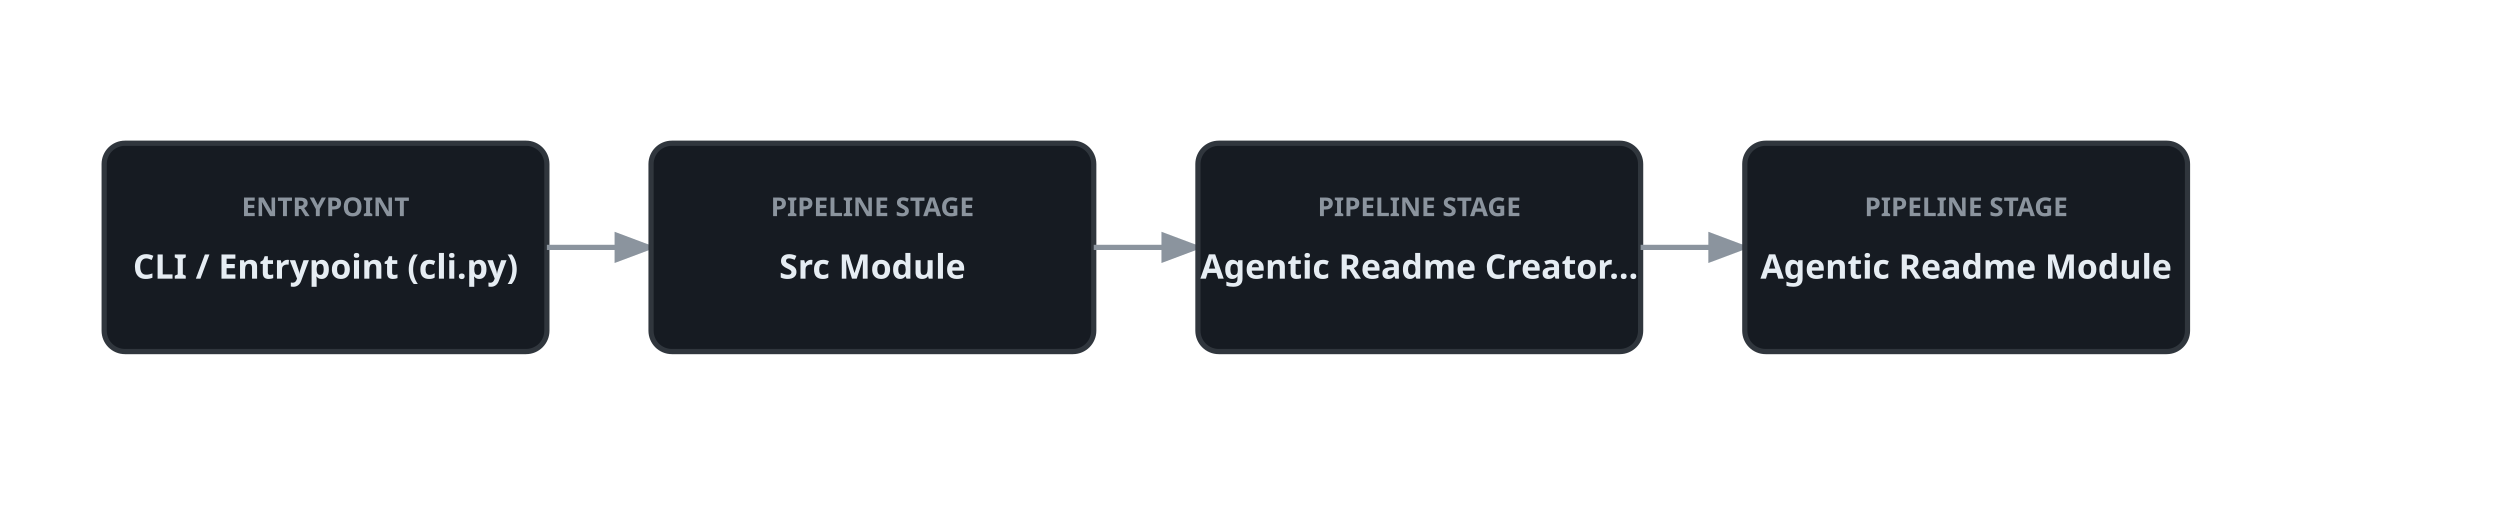
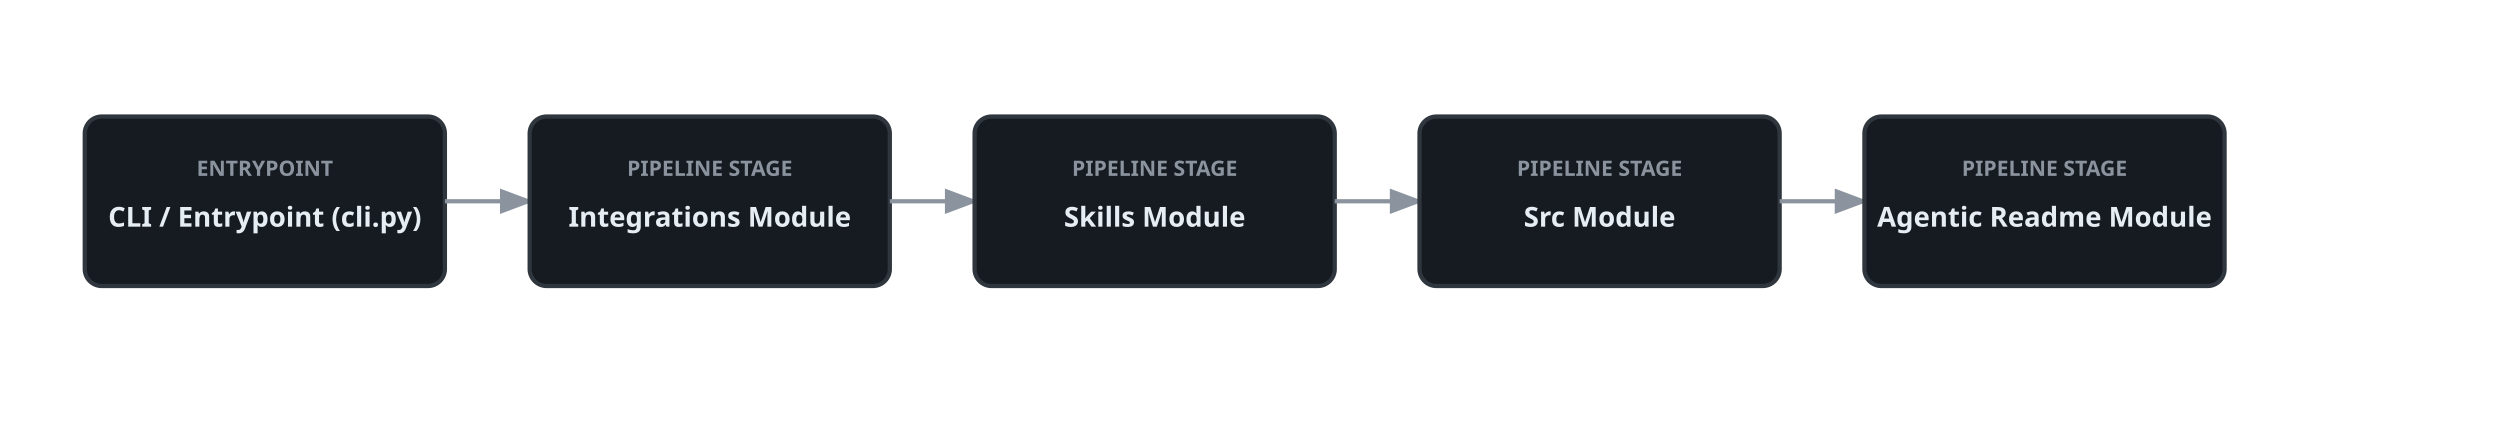
- <svg xmlns="http://www.w3.org/2000/svg" viewBox="0 0 960 200" width="100%" height="200" style="background-color: #0d1117;">
+ <svg xmlns="http://www.w3.org/2000/svg" viewBox="0 0 1180 200" width="100%" height="200" style="background-color: #0d1117;">
  <defs>
    <marker id="arrowhead" markerWidth="8" markerHeight="6" refX="7" refY="3" orient="auto">
      <polygon points="0 0, 8 3, 0 6" fill="#8b949e" />
    </marker>
  </defs>
  <rect x="40" y="55" width="170" height="80" rx="8" fill="#161b22" stroke="#30363d" stroke-width="2" />
  <text x="125.0" y="83" font-size="10" font-family="system-ui, sans-serif" font-weight="600" fill="#8b949e" text-anchor="middle">ENTRYPOINT</text>
  <text x="125.0" y="107" font-size="13" font-family="system-ui, sans-serif" font-weight="bold" fill="#e6edf3" text-anchor="middle">CLI / Entrypoint (cli.py)</text>
  <line x1="210" y1="95.0" x2="250" y2="95.0" stroke="#8b949e" stroke-width="2" marker-end="url(#arrowhead)" />
  <rect x="250" y="55" width="170" height="80" rx="8" fill="#161b22" stroke="#30363d" stroke-width="2" />
  <text x="335.0" y="83" font-size="10" font-family="system-ui, sans-serif" font-weight="600" fill="#8b949e" text-anchor="middle">PIPELINE STAGE</text>
-   <text x="335.0" y="107" font-size="13" font-family="system-ui, sans-serif" font-weight="bold" fill="#e6edf3" text-anchor="middle">Src Module</text>
+   <text x="335.0" y="107" font-size="13" font-family="system-ui, sans-serif" font-weight="bold" fill="#e6edf3" text-anchor="middle">Integrations Module</text>
  <line x1="420" y1="95.0" x2="460" y2="95.0" stroke="#8b949e" stroke-width="2" marker-end="url(#arrowhead)" />
  <rect x="460" y="55" width="170" height="80" rx="8" fill="#161b22" stroke="#30363d" stroke-width="2" />
  <text x="545.0" y="83" font-size="10" font-family="system-ui, sans-serif" font-weight="600" fill="#8b949e" text-anchor="middle">PIPELINE STAGE</text>
-   <text x="545.0" y="107" font-size="13" font-family="system-ui, sans-serif" font-weight="bold" fill="#e6edf3" text-anchor="middle">Agentic Readme Creator...</text>
+   <text x="545.0" y="107" font-size="13" font-family="system-ui, sans-serif" font-weight="bold" fill="#e6edf3" text-anchor="middle">Skills Module</text>
  <line x1="630" y1="95.0" x2="670" y2="95.0" stroke="#8b949e" stroke-width="2" marker-end="url(#arrowhead)" />
  <rect x="670" y="55" width="170" height="80" rx="8" fill="#161b22" stroke="#30363d" stroke-width="2" />
  <text x="755.0" y="83" font-size="10" font-family="system-ui, sans-serif" font-weight="600" fill="#8b949e" text-anchor="middle">PIPELINE STAGE</text>
-   <text x="755.0" y="107" font-size="13" font-family="system-ui, sans-serif" font-weight="bold" fill="#e6edf3" text-anchor="middle">Agentic Readme Module</text>
+   <text x="755.0" y="107" font-size="13" font-family="system-ui, sans-serif" font-weight="bold" fill="#e6edf3" text-anchor="middle">Src Module</text>
+   <line x1="840" y1="95.0" x2="880" y2="95.0" stroke="#8b949e" stroke-width="2" marker-end="url(#arrowhead)" />
+   <rect x="880" y="55" width="170" height="80" rx="8" fill="#161b22" stroke="#30363d" stroke-width="2" />
+   <text x="965.0" y="83" font-size="10" font-family="system-ui, sans-serif" font-weight="600" fill="#8b949e" text-anchor="middle">PIPELINE STAGE</text>
+   <text x="965.0" y="107" font-size="13" font-family="system-ui, sans-serif" font-weight="bold" fill="#e6edf3" text-anchor="middle">Agentic Readme Module</text>
</svg>
